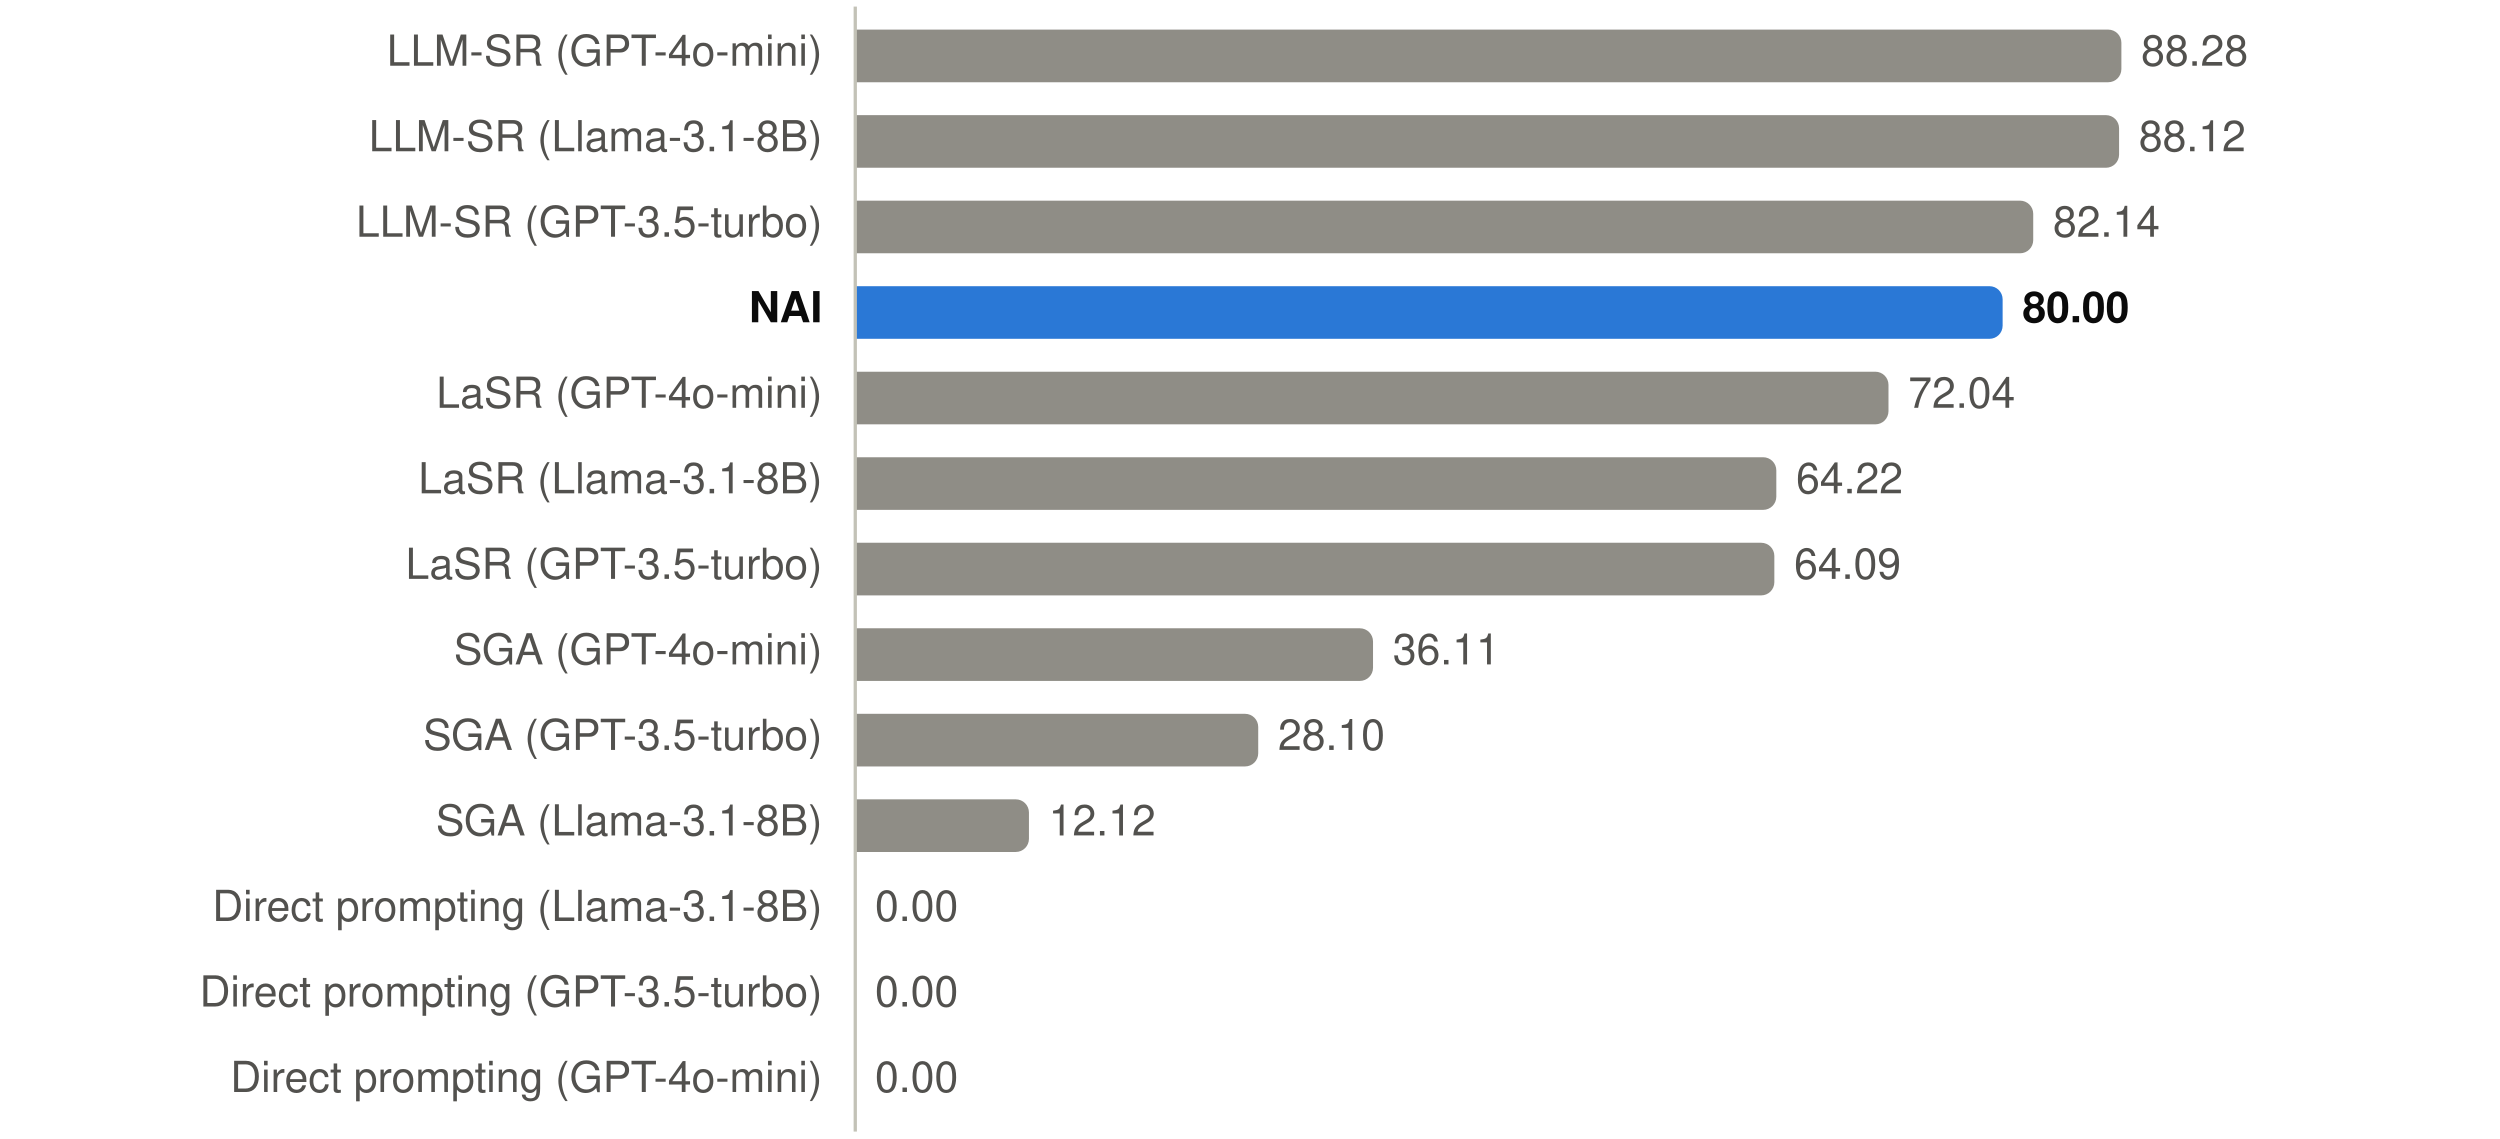
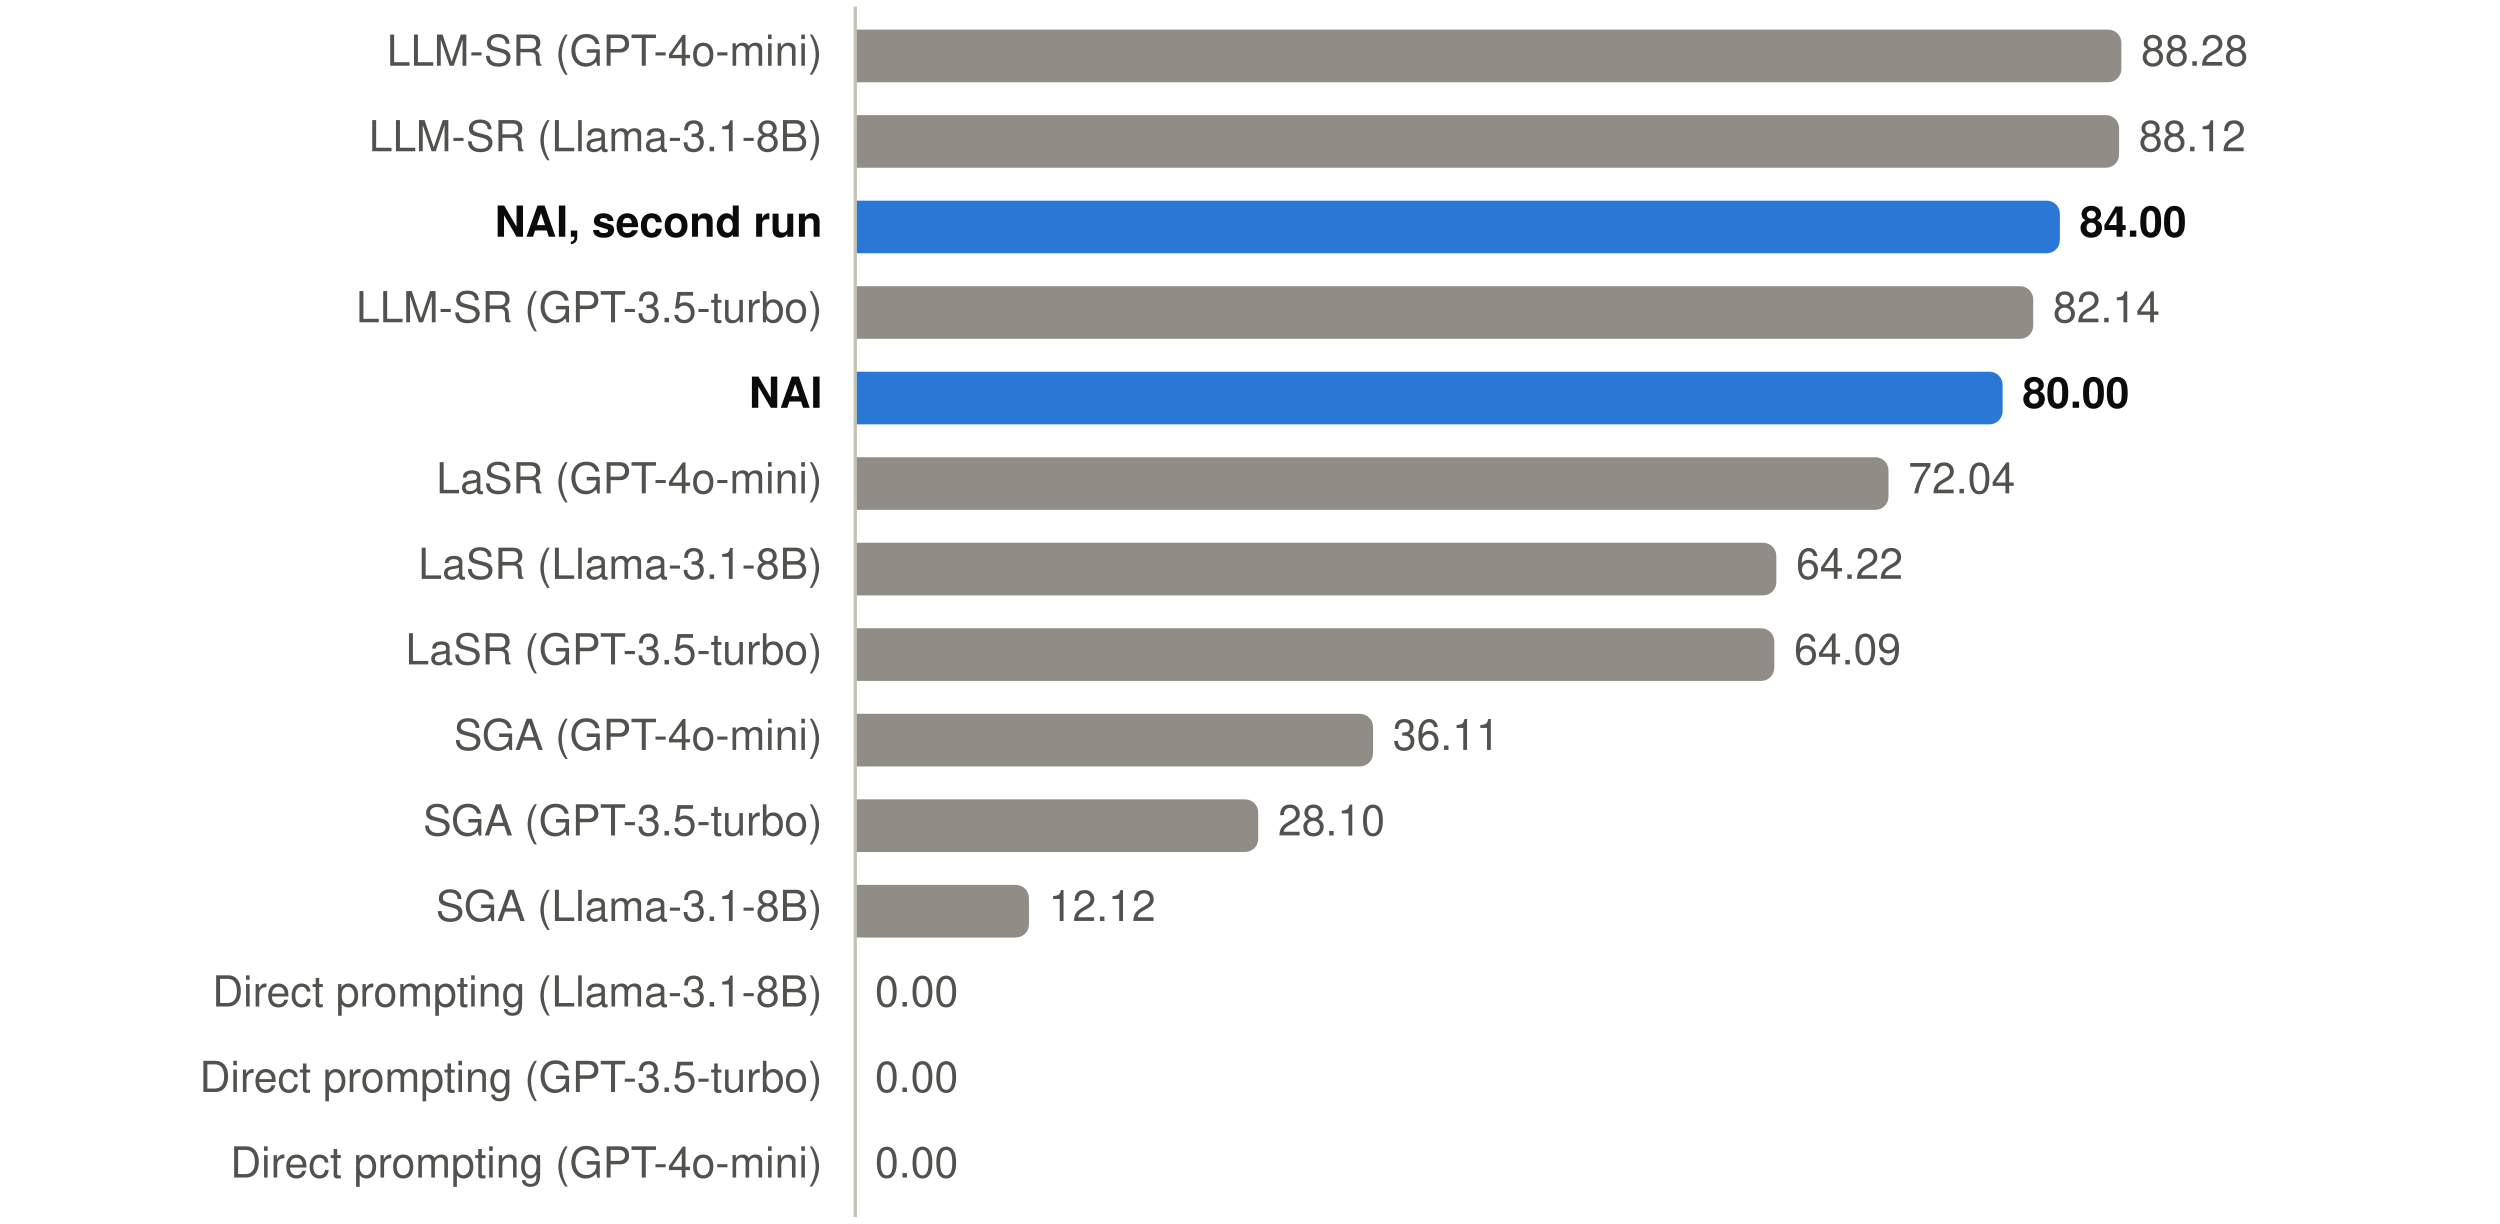
- <svg xmlns="http://www.w3.org/2000/svg" width="760" height="346" viewBox="0 0 760 346" role="img" aria-labelledby="t d">
+ <svg xmlns="http://www.w3.org/2000/svg" width="760" height="372" viewBox="0 0 760 372" role="img" aria-labelledby="t d">
  <g font-family="system-ui, -apple-system, 'Segoe UI', Helvetica, Arial, sans-serif" font-size="13">
    <text x="250" y="17.0" fill="#52514e" text-anchor="end" dominant-baseline="central">LLM-SR (GPT-4o-mini)</text>
    <path d="M260.0 9.0 H640.9 a4 4 0 0 1 4 4 V21.0 a4 4 0 0 1 -4 4 H260.0 Z" fill="#8f8d86" />
    <text x="650.9" y="17.0" fill="#52514e" dominant-baseline="central">88.28</text>
    <text x="250" y="43.0" fill="#52514e" text-anchor="end" dominant-baseline="central">LLM-SR (Llama-3.1-8B)</text>
    <path d="M260.0 35.0 H640.2 a4 4 0 0 1 4 4 V47.0 a4 4 0 0 1 -4 4 H260.0 Z" fill="#8f8d86" />
    <text x="650.2" y="43.0" fill="#52514e" dominant-baseline="central">88.12</text>
-     <text x="250" y="69.0" fill="#52514e" text-anchor="end" dominant-baseline="central">LLM-SR (GPT-3.5-turbo)</text>
-     <path d="M260.0 61.0 H614.1 a4 4 0 0 1 4 4 V73.0 a4 4 0 0 1 -4 4 H260.0 Z" fill="#8f8d86" />
-     <text x="624.1" y="69.0" fill="#52514e" dominant-baseline="central">82.14</text>
-     <text x="250" y="95.0" fill="#0b0b0b" text-anchor="end" dominant-baseline="central" font-weight="700">NAI</text>
-     <path d="M260.0 87.0 H604.8 a4 4 0 0 1 4 4 V99.0 a4 4 0 0 1 -4 4 H260.0 Z" fill="#2a78d6" />
-     <text x="614.8" y="95.0" fill="#0b0b0b" dominant-baseline="central" font-weight="700">80.00</text>
-     <text x="250" y="121.0" fill="#52514e" text-anchor="end" dominant-baseline="central">LaSR (GPT-4o-mini)</text>
-     <path d="M260.0 113.0 H570.1 a4 4 0 0 1 4 4 V125.0 a4 4 0 0 1 -4 4 H260.0 Z" fill="#8f8d86" />
-     <text x="580.1" y="121.0" fill="#52514e" dominant-baseline="central">72.04</text>
-     <text x="250" y="147.0" fill="#52514e" text-anchor="end" dominant-baseline="central">LaSR (Llama-3.1-8B)</text>
-     <path d="M260.0 139.0 H536.0 a4 4 0 0 1 4 4 V151.0 a4 4 0 0 1 -4 4 H260.0 Z" fill="#8f8d86" />
-     <text x="546.0" y="147.0" fill="#52514e" dominant-baseline="central">64.22</text>
-     <text x="250" y="173.0" fill="#52514e" text-anchor="end" dominant-baseline="central">LaSR (GPT-3.5-turbo)</text>
-     <path d="M260.0 165.0 H535.4 a4 4 0 0 1 4 4 V177.0 a4 4 0 0 1 -4 4 H260.0 Z" fill="#8f8d86" />
-     <text x="545.4" y="173.0" fill="#52514e" dominant-baseline="central">64.09</text>
-     <text x="250" y="199.0" fill="#52514e" text-anchor="end" dominant-baseline="central">SGA (GPT-4o-mini)</text>
-     <path d="M260.0 191.0 H413.4 a4 4 0 0 1 4 4 V203.0 a4 4 0 0 1 -4 4 H260.0 Z" fill="#8f8d86" />
-     <text x="423.4" y="199.0" fill="#52514e" dominant-baseline="central">36.11</text>
-     <text x="250" y="225.0" fill="#52514e" text-anchor="end" dominant-baseline="central">SGA (GPT-3.5-turbo)</text>
-     <path d="M260.0 217.0 H378.5 a4 4 0 0 1 4 4 V229.0 a4 4 0 0 1 -4 4 H260.0 Z" fill="#8f8d86" />
-     <text x="388.5" y="225.0" fill="#52514e" dominant-baseline="central">28.10</text>
-     <text x="250" y="251.0" fill="#52514e" text-anchor="end" dominant-baseline="central">SGA (Llama-3.1-8B)</text>
-     <path d="M260.0 243.0 H308.8 a4 4 0 0 1 4 4 V255.0 a4 4 0 0 1 -4 4 H260.0 Z" fill="#8f8d86" />
-     <text x="318.8" y="251.0" fill="#52514e" dominant-baseline="central">12.12</text>
-     <text x="250" y="277.0" fill="#52514e" text-anchor="end" dominant-baseline="central">Direct prompting (Llama-3.1-8B)</text>
-     <text x="266.0" y="277.0" fill="#52514e" dominant-baseline="central">0.00</text>
-     <text x="250" y="303.0" fill="#52514e" text-anchor="end" dominant-baseline="central">Direct prompting (GPT-3.5-turbo)</text>
+     <text x="250" y="69.0" fill="#0b0b0b" text-anchor="end" dominant-baseline="central" font-weight="700">NAI, second run</text>
+     <path d="M260.0 61.0 H622.2 a4 4 0 0 1 4 4 V73.0 a4 4 0 0 1 -4 4 H260.0 Z" fill="#2a78d6" />
+     <text x="632.2" y="69.0" fill="#0b0b0b" dominant-baseline="central" font-weight="700">84.00</text>
+     <text x="250" y="95.0" fill="#52514e" text-anchor="end" dominant-baseline="central">LLM-SR (GPT-3.5-turbo)</text>
+     <path d="M260.0 87.0 H614.1 a4 4 0 0 1 4 4 V99.0 a4 4 0 0 1 -4 4 H260.0 Z" fill="#8f8d86" />
+     <text x="624.1" y="95.0" fill="#52514e" dominant-baseline="central">82.14</text>
+     <text x="250" y="121.0" fill="#0b0b0b" text-anchor="end" dominant-baseline="central" font-weight="700">NAI</text>
+     <path d="M260.0 113.0 H604.8 a4 4 0 0 1 4 4 V125.0 a4 4 0 0 1 -4 4 H260.0 Z" fill="#2a78d6" />
+     <text x="614.8" y="121.0" fill="#0b0b0b" dominant-baseline="central" font-weight="700">80.00</text>
+     <text x="250" y="147.0" fill="#52514e" text-anchor="end" dominant-baseline="central">LaSR (GPT-4o-mini)</text>
+     <path d="M260.0 139.0 H570.1 a4 4 0 0 1 4 4 V151.0 a4 4 0 0 1 -4 4 H260.0 Z" fill="#8f8d86" />
+     <text x="580.1" y="147.0" fill="#52514e" dominant-baseline="central">72.04</text>
+     <text x="250" y="173.0" fill="#52514e" text-anchor="end" dominant-baseline="central">LaSR (Llama-3.1-8B)</text>
+     <path d="M260.0 165.0 H536.0 a4 4 0 0 1 4 4 V177.0 a4 4 0 0 1 -4 4 H260.0 Z" fill="#8f8d86" />
+     <text x="546.0" y="173.0" fill="#52514e" dominant-baseline="central">64.22</text>
+     <text x="250" y="199.0" fill="#52514e" text-anchor="end" dominant-baseline="central">LaSR (GPT-3.5-turbo)</text>
+     <path d="M260.0 191.0 H535.4 a4 4 0 0 1 4 4 V203.0 a4 4 0 0 1 -4 4 H260.0 Z" fill="#8f8d86" />
+     <text x="545.4" y="199.0" fill="#52514e" dominant-baseline="central">64.09</text>
+     <text x="250" y="225.0" fill="#52514e" text-anchor="end" dominant-baseline="central">SGA (GPT-4o-mini)</text>
+     <path d="M260.0 217.0 H413.4 a4 4 0 0 1 4 4 V229.0 a4 4 0 0 1 -4 4 H260.0 Z" fill="#8f8d86" />
+     <text x="423.4" y="225.0" fill="#52514e" dominant-baseline="central">36.11</text>
+     <text x="250" y="251.0" fill="#52514e" text-anchor="end" dominant-baseline="central">SGA (GPT-3.5-turbo)</text>
+     <path d="M260.0 243.0 H378.5 a4 4 0 0 1 4 4 V255.0 a4 4 0 0 1 -4 4 H260.0 Z" fill="#8f8d86" />
+     <text x="388.5" y="251.0" fill="#52514e" dominant-baseline="central">28.10</text>
+     <text x="250" y="277.0" fill="#52514e" text-anchor="end" dominant-baseline="central">SGA (Llama-3.1-8B)</text>
+     <path d="M260.0 269.0 H308.8 a4 4 0 0 1 4 4 V281.0 a4 4 0 0 1 -4 4 H260.0 Z" fill="#8f8d86" />
+     <text x="318.8" y="277.0" fill="#52514e" dominant-baseline="central">12.12</text>
+     <text x="250" y="303.0" fill="#52514e" text-anchor="end" dominant-baseline="central">Direct prompting (Llama-3.1-8B)</text>
    <text x="266.0" y="303.0" fill="#52514e" dominant-baseline="central">0.00</text>
-     <text x="250" y="329.0" fill="#52514e" text-anchor="end" dominant-baseline="central">Direct prompting (GPT-4o-mini)</text>
+     <text x="250" y="329.0" fill="#52514e" text-anchor="end" dominant-baseline="central">Direct prompting (GPT-3.5-turbo)</text>
    <text x="266.0" y="329.0" fill="#52514e" dominant-baseline="central">0.00</text>
-     <line x1="260" y1="2" x2="260" y2="344" stroke="#c3c2b7" stroke-width="1" />
+     <text x="250" y="355.0" fill="#52514e" text-anchor="end" dominant-baseline="central">Direct prompting (GPT-4o-mini)</text>
+     <text x="266.0" y="355.0" fill="#52514e" dominant-baseline="central">0.00</text>
+     <line x1="260" y1="2" x2="260" y2="370" stroke="#c3c2b7" stroke-width="1" />
  </g>
</svg>
